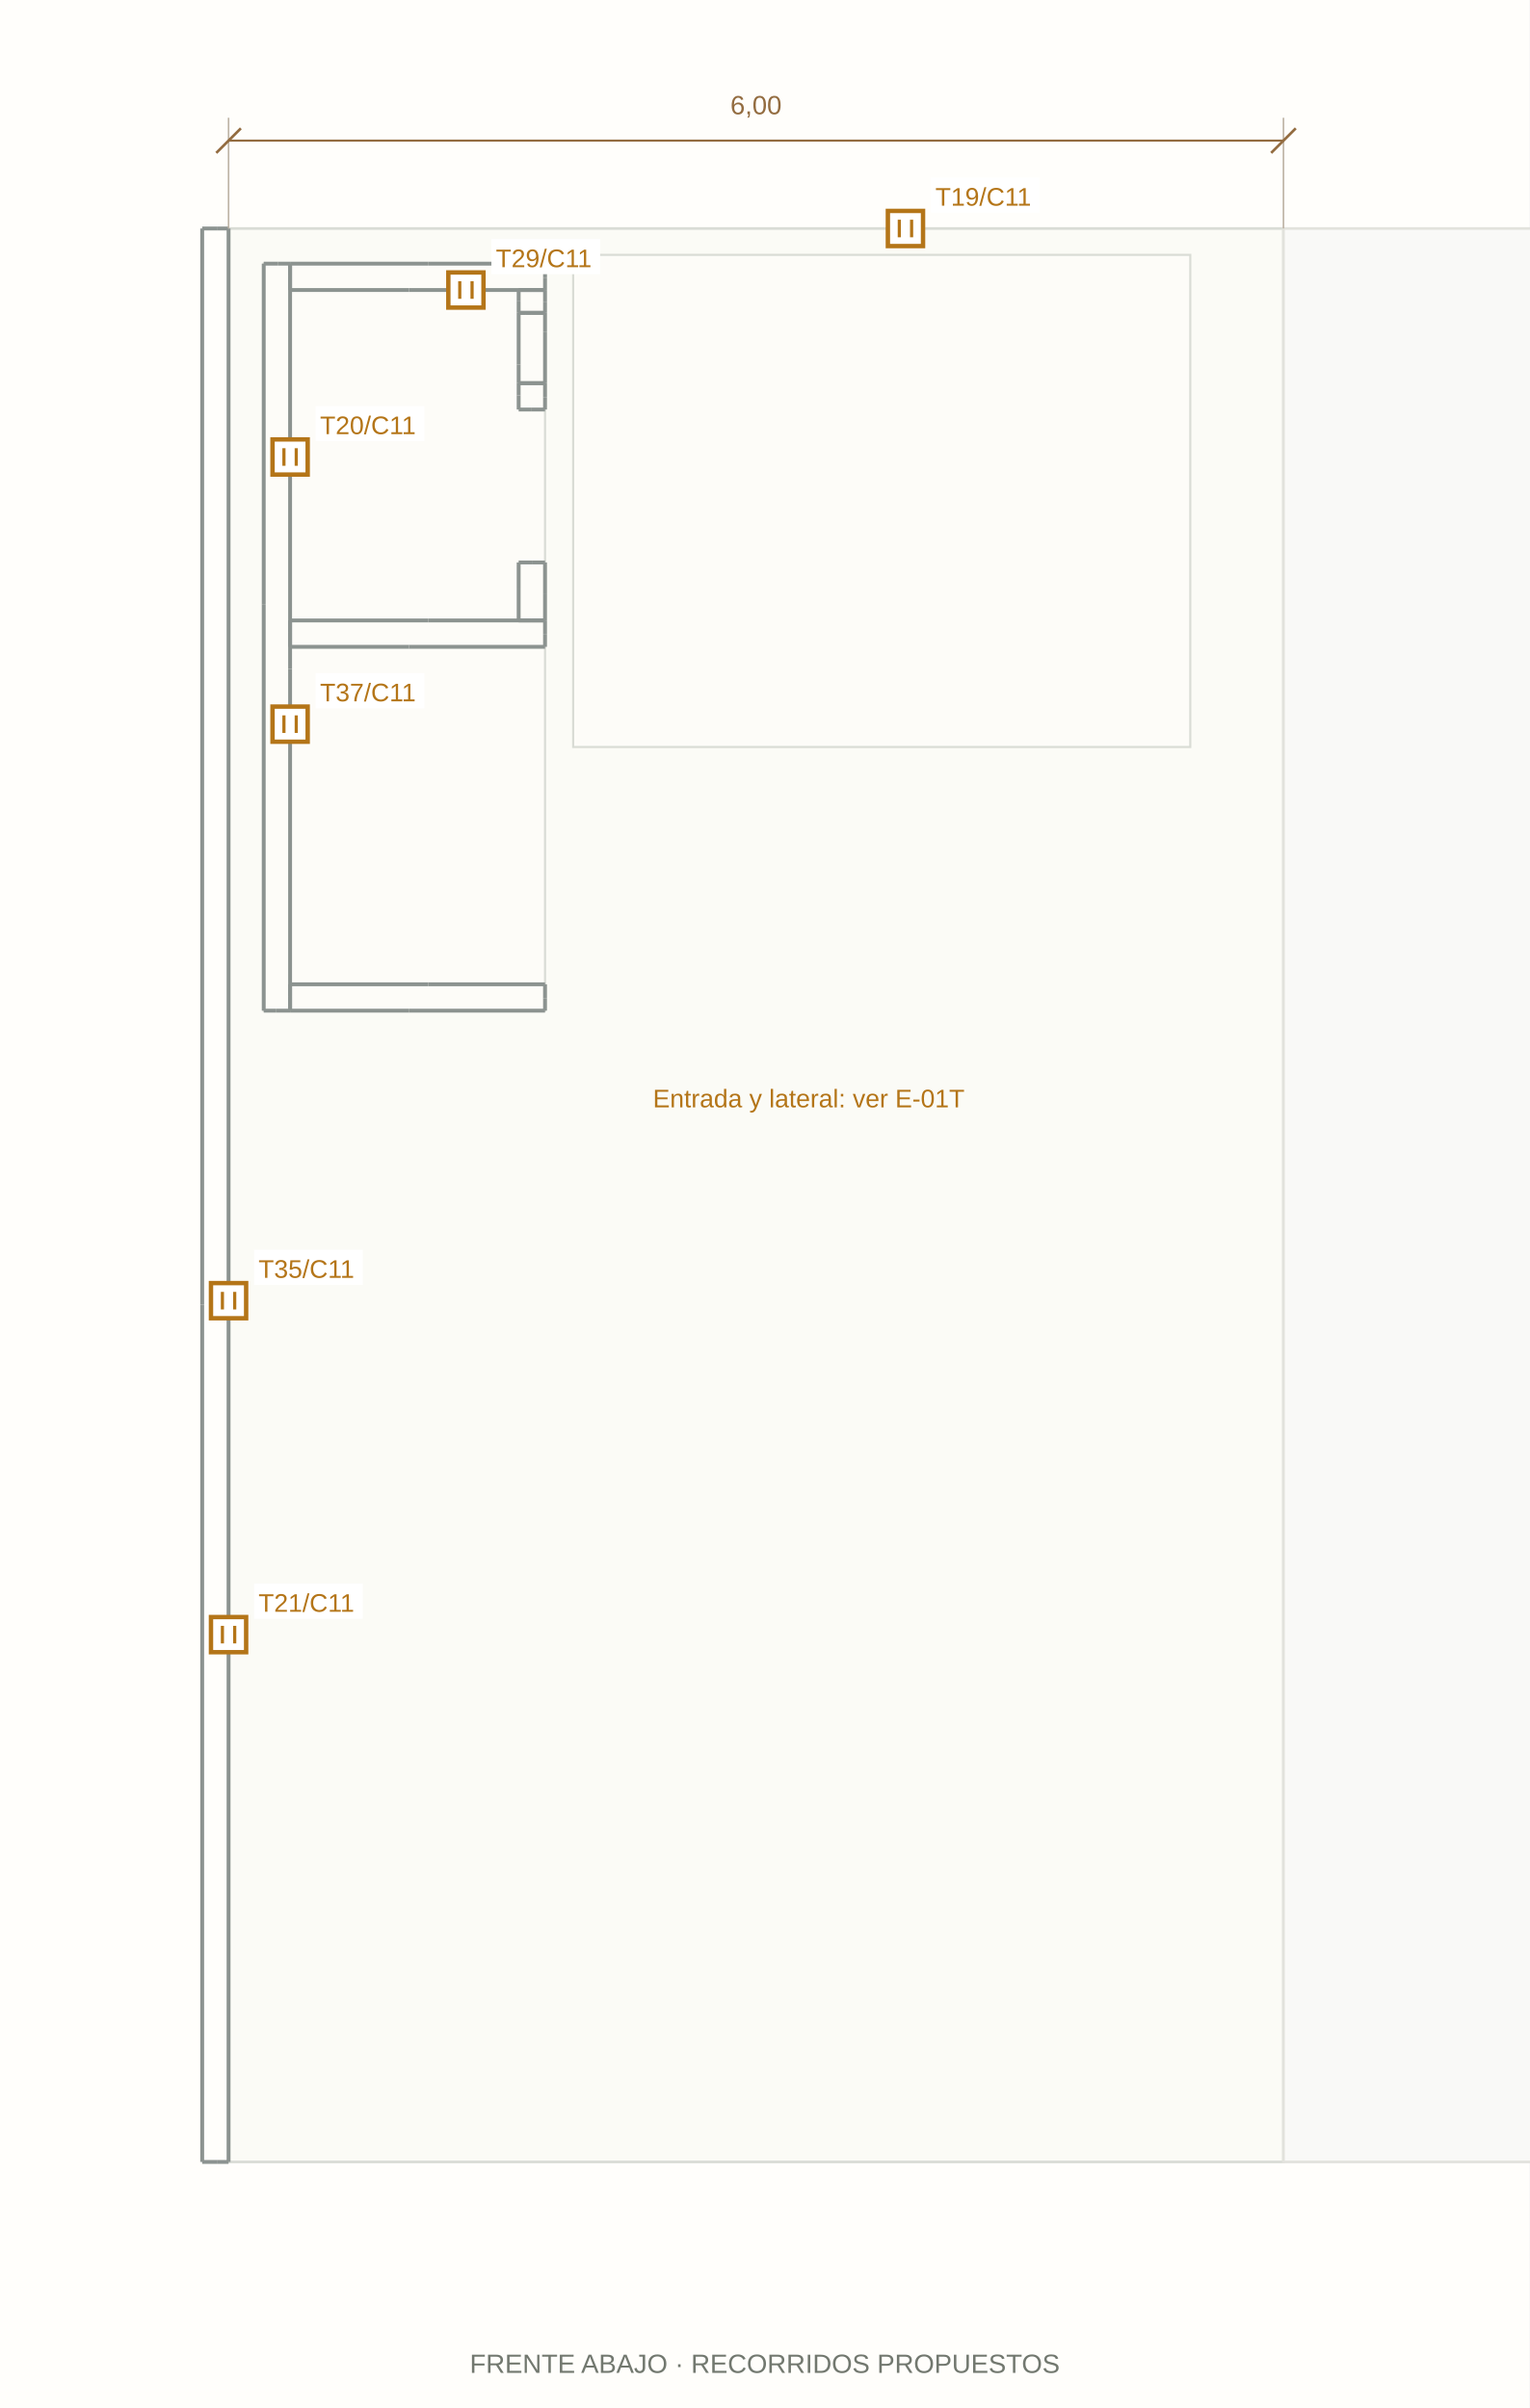
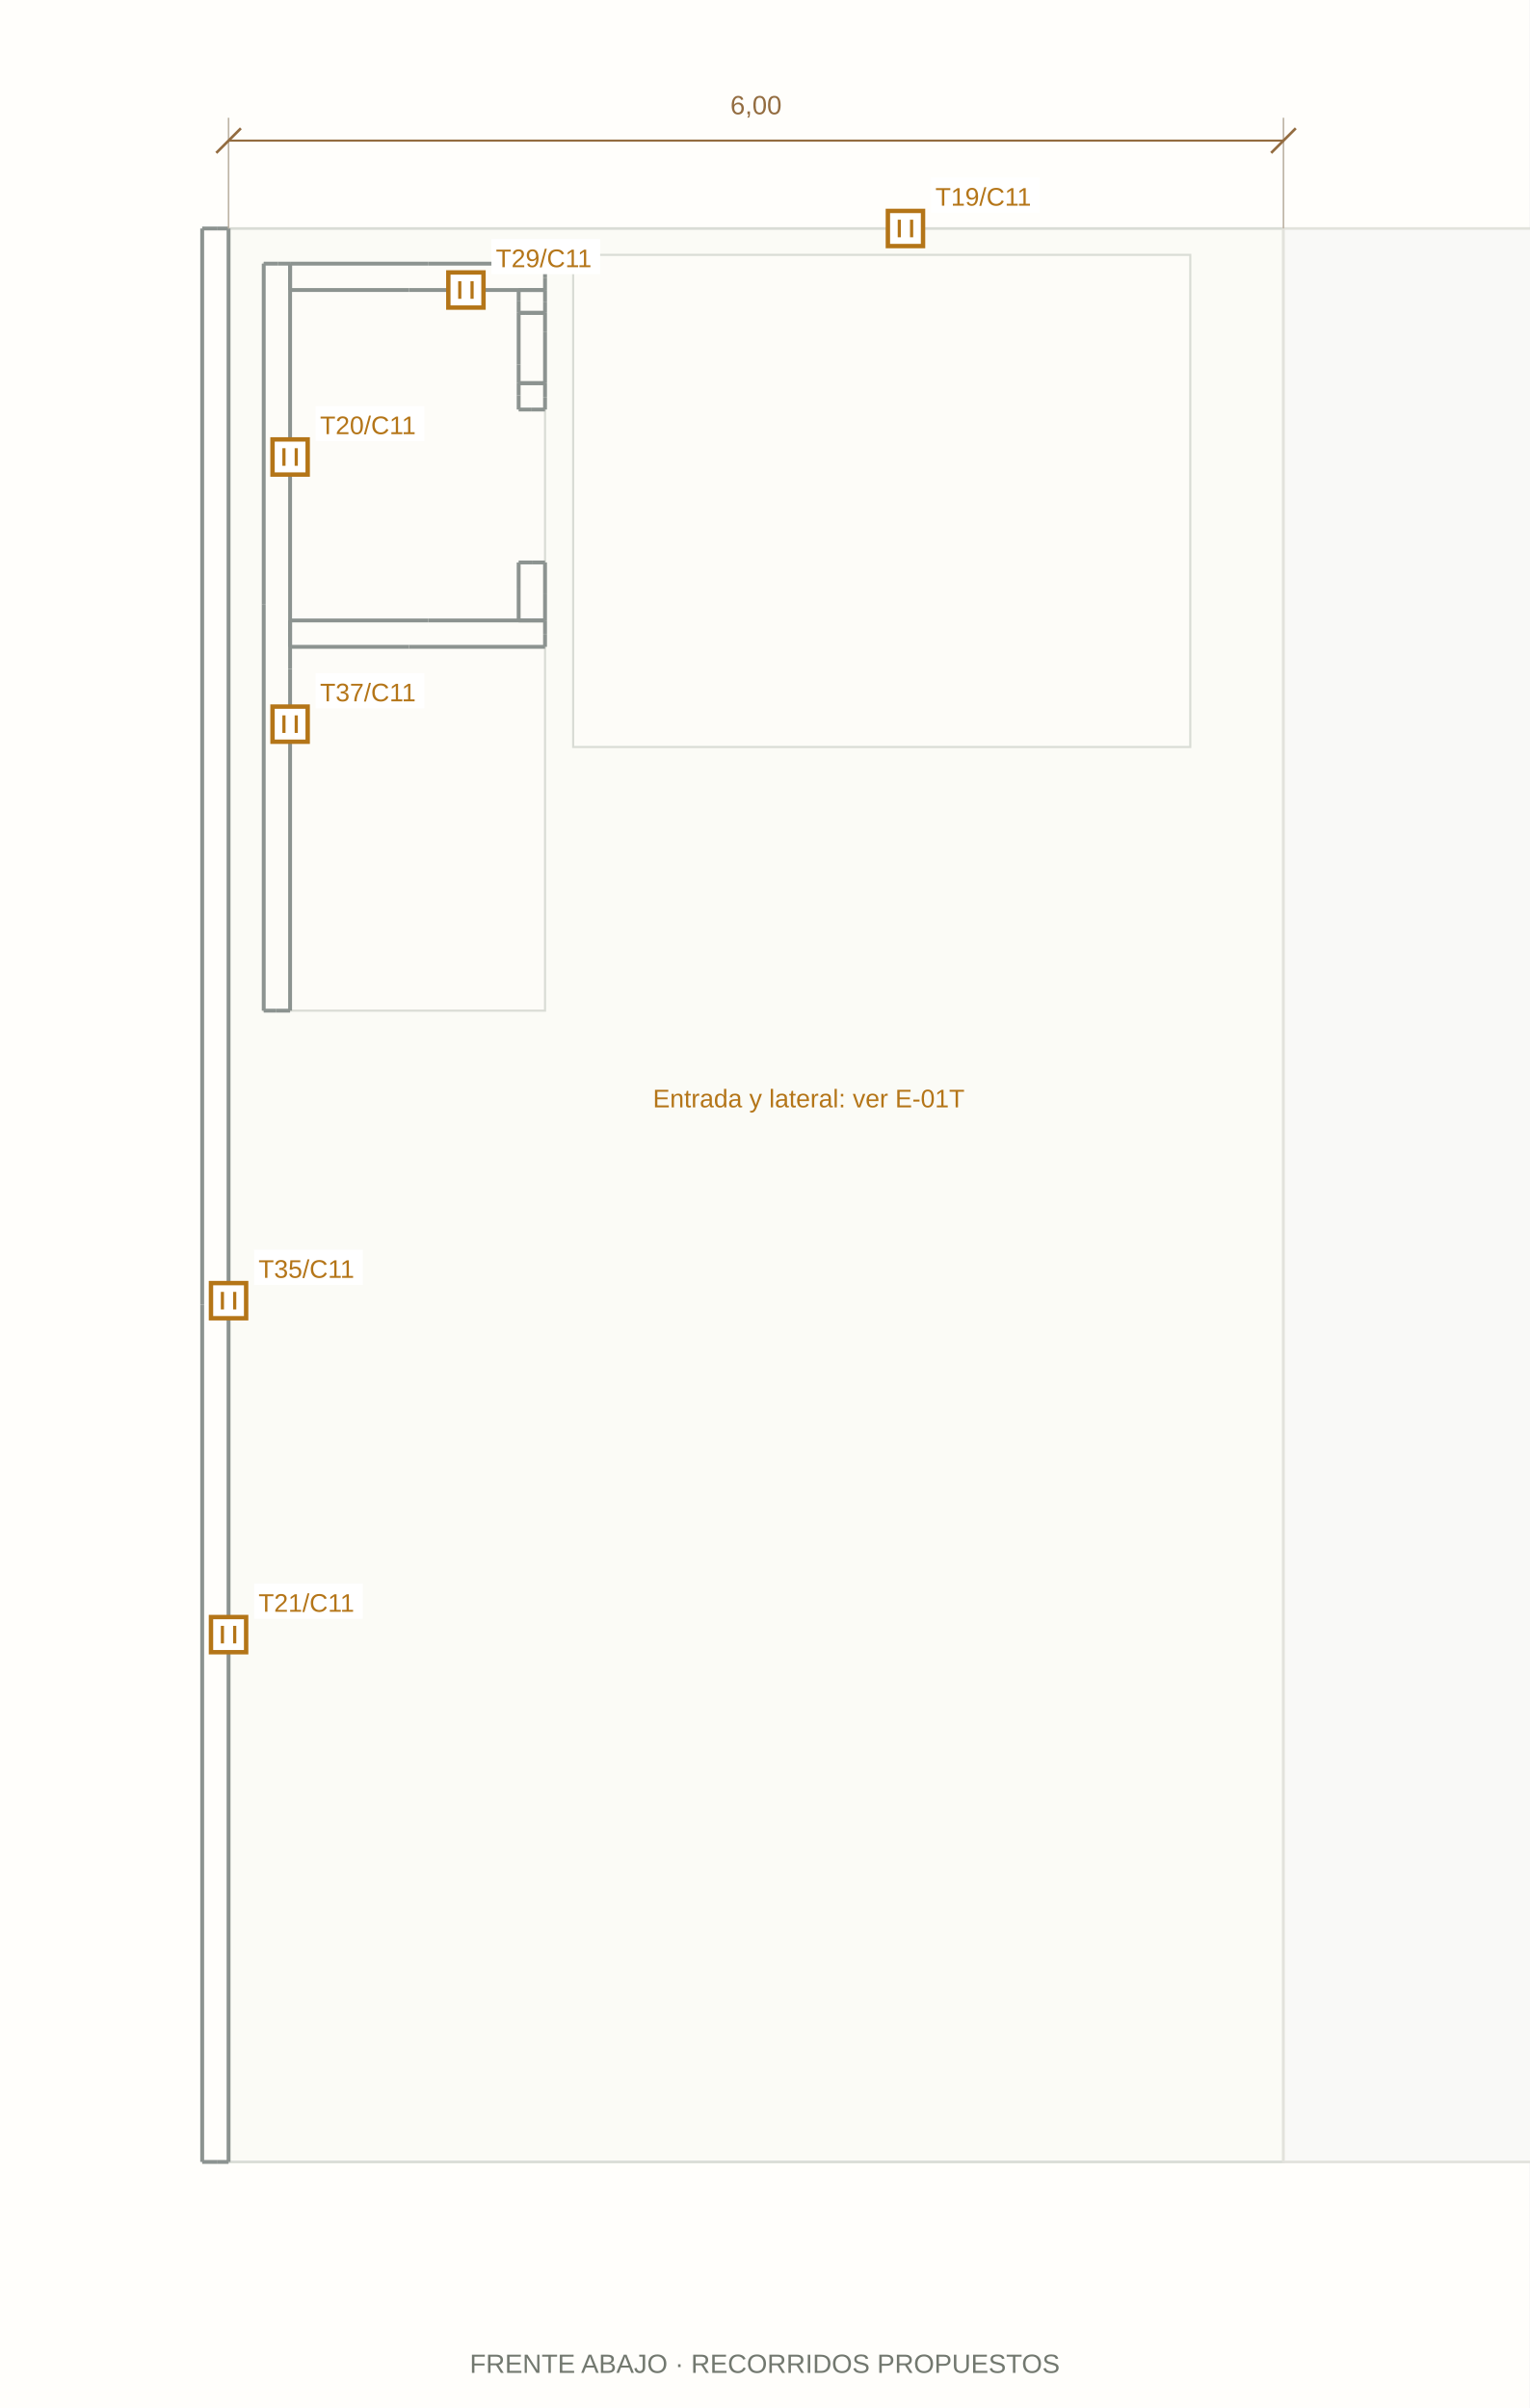
<svg xmlns="http://www.w3.org/2000/svg" viewBox="0 0 696 1096.0" role="img" aria-label="Tomacorrientes y equipos · Patio">
  <rect width="100%" height="100%" fill="#fffefb" />
  <polygon points="104.0,984.0 584.0,984.0 584.0,104.0 104.0,104.0" fill="#fbfbf6" stroke="#d9dcd5" stroke-width="1.2" />
  <polygon points="584.0,984.0 824.0,984.0 824.0,104.0 584.0,104.0" fill="#f9f9f7" stroke="#e2e2dc" stroke-width="1.2" />
  <polygon points="120.0,460.0 248.0,460.0 248.0,120.0 120.0,120.0" fill="#fdfcf8" stroke="#d9dcd5" stroke-width="0.96" />
  <polygon points="260.8,340.0 541.6,340.0 541.6,116.0 260.8,116.0" fill="#fdfcf8" stroke="#d9dcd5" stroke-width="0.96" />
  <polyline points="132.0,460.0 125.489,460.0" fill="none" stroke="#8c9390" stroke-width="1.76" />
  <polyline points="125.489,460.0 120.0,460.0" fill="none" stroke="#8c9390" stroke-width="1.76" />
  <polyline points="132.0,120.0 132.0,304.491" fill="none" stroke="#8c9390" stroke-width="1.76" />
  <polyline points="132.0,304.491 132.0,460.0" fill="none" stroke="#8c9390" stroke-width="1.76" />
  <polyline points="120.0,120.0 126.523,120.0" fill="none" stroke="#8c9390" stroke-width="1.76" />
  <polyline points="126.523,120.0 132.0,120.0" fill="none" stroke="#8c9390" stroke-width="1.76" />
  <polyline points="120.0,460.0 120.0,275.187" fill="none" stroke="#8c9390" stroke-width="1.76" />
  <polyline points="120.0,275.187 120.0,120.0" fill="none" stroke="#8c9390" stroke-width="1.76" />
-   <polyline points="248.0,460.0 186.144,460.0" fill="none" stroke="#8c9390" stroke-width="1.76" />
-   <polyline points="186.144,460.0 132.0,460.0" fill="none" stroke="#8c9390" stroke-width="1.76" />
-   <polyline points="248.0,448.0 248.0,454.399" fill="none" stroke="#8c9390" stroke-width="1.76" />
-   <polyline points="248.0,454.399 248.0,460.0" fill="none" stroke="#8c9390" stroke-width="1.76" />
-   <polyline points="132.0,448.0 194.944,448.0" fill="none" stroke="#8c9390" stroke-width="1.76" />
-   <polyline points="194.944,448.0 248.0,448.0" fill="none" stroke="#8c9390" stroke-width="1.76" />
-   <polyline points="132.0,460.0 132.0,453.489" fill="none" stroke="#8c9390" stroke-width="1.76" />
-   <polyline points="132.0,453.489 132.0,448.0" fill="none" stroke="#8c9390" stroke-width="1.76" />
  <polyline points="248.0,294.4 186.144,294.4" fill="none" stroke="#8c9390" stroke-width="1.76" />
  <polyline points="186.144,294.4 132.0,294.4" fill="none" stroke="#8c9390" stroke-width="1.76" />
  <polyline points="248.0,282.4 248.0,288.799" fill="none" stroke="#8c9390" stroke-width="1.76" />
  <polyline points="248.0,288.799 248.0,294.4" fill="none" stroke="#8c9390" stroke-width="1.76" />
  <polyline points="132.0,282.4 194.944,282.4" fill="none" stroke="#8c9390" stroke-width="1.76" />
  <polyline points="194.944,282.4 248.0,282.4" fill="none" stroke="#8c9390" stroke-width="1.76" />
  <polyline points="132.0,294.4 132.0,287.889" fill="none" stroke="#8c9390" stroke-width="1.76" />
  <polyline points="132.0,287.889 132.0,282.4" fill="none" stroke="#8c9390" stroke-width="1.76" />
  <polyline points="248.0,132.0 186.144,132.0" fill="none" stroke="#8c9390" stroke-width="1.76" />
  <polyline points="186.144,132.0 132.0,132.0" fill="none" stroke="#8c9390" stroke-width="1.76" />
  <polyline points="248.0,120.0 248.0,126.399" fill="none" stroke="#8c9390" stroke-width="1.76" />
  <polyline points="248.0,126.399 248.0,132.0" fill="none" stroke="#8c9390" stroke-width="1.76" />
  <polyline points="132.0,120.0 194.944,120.0" fill="none" stroke="#8c9390" stroke-width="1.76" />
  <polyline points="194.944,120.0 248.0,120.0" fill="none" stroke="#8c9390" stroke-width="1.76" />
  <polyline points="132.0,132.0 132.0,125.489" fill="none" stroke="#8c9390" stroke-width="1.76" />
  <polyline points="132.0,125.489 132.0,120.0" fill="none" stroke="#8c9390" stroke-width="1.76" />
  <polyline points="248.0,282.4 241.601,282.4" fill="none" stroke="#8c9390" stroke-width="1.76" />
  <polyline points="241.601,282.4 236.0,282.4" fill="none" stroke="#8c9390" stroke-width="1.76" />
  <polyline points="248.0,256.0 248.0,270.078" fill="none" stroke="#8c9390" stroke-width="1.76" />
  <polyline points="248.0,270.078 248.0,282.4" fill="none" stroke="#8c9390" stroke-width="1.76" />
  <polyline points="236.0,256.0 242.411,256.0" fill="none" stroke="#8c9390" stroke-width="1.76" />
  <polyline points="242.411,256.0 248.0,256.0" fill="none" stroke="#8c9390" stroke-width="1.76" />
  <polyline points="236.0,282.4 236.0,268.296" fill="none" stroke="#8c9390" stroke-width="1.76" />
  <polyline points="236.0,268.296 236.0,256.0" fill="none" stroke="#8c9390" stroke-width="1.76" />
  <polyline points="248.0,186.4 241.601,186.4" fill="none" stroke="#8c9390" stroke-width="1.76" />
  <polyline points="241.601,186.4 236.0,186.4" fill="none" stroke="#8c9390" stroke-width="1.76" />
  <polyline points="248.0,174.4 248.0,180.799" fill="none" stroke="#8c9390" stroke-width="1.76" />
  <polyline points="248.0,180.799 248.0,186.4" fill="none" stroke="#8c9390" stroke-width="1.76" />
  <polyline points="236.0,174.4 242.411,174.4" fill="none" stroke="#8c9390" stroke-width="1.76" />
  <polyline points="242.411,174.4 248.0,174.4" fill="none" stroke="#8c9390" stroke-width="1.76" />
  <polyline points="236.0,186.4 236.0,179.989" fill="none" stroke="#8c9390" stroke-width="1.76" />
  <polyline points="236.0,179.989 236.0,174.4" fill="none" stroke="#8c9390" stroke-width="1.76" />
  <polyline points="248.0,142.4 241.601,142.4" fill="none" stroke="#8c9390" stroke-width="1.76" />
  <polyline points="241.601,142.4 236.0,142.4" fill="none" stroke="#8c9390" stroke-width="1.76" />
  <polyline points="248.0,132.0 248.0,137.546" fill="none" stroke="#8c9390" stroke-width="1.76" />
  <polyline points="248.0,137.546 248.0,142.4" fill="none" stroke="#8c9390" stroke-width="1.76" />
  <polyline points="236.0,132.0 242.411,132.0" fill="none" stroke="#8c9390" stroke-width="1.76" />
  <polyline points="242.411,132.0 248.0,132.0" fill="none" stroke="#8c9390" stroke-width="1.76" />
  <polyline points="236.0,142.4 236.0,136.844" fill="none" stroke="#8c9390" stroke-width="1.76" />
  <polyline points="236.0,136.844 236.0,132.0" fill="none" stroke="#8c9390" stroke-width="1.76" />
  <polyline points="248.0,174.4 244.8,174.4" fill="none" stroke="#8c9390" stroke-width="1.76" />
  <polyline points="244.8,174.4 236.0,174.4" fill="none" stroke="#8c9390" stroke-width="1.76" />
  <polyline points="248.0,142.4 248.0,150.933" fill="none" stroke="#8c9390" stroke-width="1.76" />
  <polyline points="248.0,150.933 248.0,174.4" fill="none" stroke="#8c9390" stroke-width="1.76" />
  <polyline points="236.0,142.4 239.2,142.4" fill="none" stroke="#8c9390" stroke-width="1.76" />
  <polyline points="239.2,142.4 248.0,142.4" fill="none" stroke="#8c9390" stroke-width="1.76" />
  <polyline points="236.0,174.4 236.0,165.867" fill="none" stroke="#8c9390" stroke-width="1.76" />
  <polyline points="236.0,165.867 236.0,142.4" fill="none" stroke="#8c9390" stroke-width="1.76" />
  <polyline points="92.0,984.0 92.0,593.867" fill="none" stroke="#8c9390" stroke-width="1.76" />
  <polyline points="92.0,593.867 92.0,104.0" fill="none" stroke="#8c9390" stroke-width="1.76" />
  <polyline points="104.0,984.0 104.0,593.867" fill="none" stroke="#8c9390" stroke-width="1.76" />
  <polyline points="104.0,593.867 104.0,104.0" fill="none" stroke="#8c9390" stroke-width="1.76" />
  <polyline points="104.0,984.0 98.68,984.0" fill="none" stroke="#8c9390" stroke-width="1.76" />
  <polyline points="98.68,984.0 92.0,984.0" fill="none" stroke="#8c9390" stroke-width="1.76" />
  <polyline points="104.0,104.0 98.68,104.0" fill="none" stroke="#8c9390" stroke-width="1.76" />
  <polyline points="98.68,104.0 92.0,104.0" fill="none" stroke="#8c9390" stroke-width="1.76" />
  <polyline points="104.0,104.0 104.0,53.6" fill="none" stroke="#bdb3a4" stroke-width="0.72" data-plan-dimensions="true" />
  <polyline points="584.0,104.0 584.0,53.6" fill="none" stroke="#bdb3a4" stroke-width="0.72" data-plan-dimensions="true" />
  <polyline points="104.0,64.0 584.0,64.0" fill="none" stroke="#936c40" stroke-width="0.96" data-plan-dimensions="true" />
  <polyline points="98.4,69.6 109.6,58.4" fill="none" stroke="#936c40" stroke-width="1.2" data-plan-dimensions="true" />
  <polyline points="578.4,69.6 589.6,58.4" fill="none" stroke="#936c40" stroke-width="1.2" data-plan-dimensions="true" />
  <text x="344.0" y="52.0" font-family="Arial,sans-serif" font-size="12.0" fill="#936c40" text-anchor="middle" data-plan-dimensions="true">6,00</text>
  <text x="348.0" y="1080.0" font-family="Arial,sans-serif" font-size="12.0" fill="#72786f" text-anchor="middle">FRENTE ABAJO · RECORRIDOS PROPUESTOS</text>
  <polygon points="404.0,112.0 420.0,112.0 420.0,96.0 404.0,96.0" fill="#ffffff" stroke="#b47518" stroke-width="2.0" />
  <polyline points="409.2,108.0 409.2,100.0" fill="none" stroke="#b47518" stroke-width="1.44" />
  <polyline points="414.8,108.0 414.8,100.0" fill="none" stroke="#b47518" stroke-width="1.44" />
  <polygon points="423.6,96.8 473.072,96.8 473.072,80.8 423.6,80.8" fill="#ffffff" stroke="none" stroke-width="0" />
  <text x="425.6" y="93.6" font-family="Arial,sans-serif" font-size="11.6" fill="#b47518" text-anchor="start">T19/C11</text>
  <polygon points="124.0,216.0 140.0,216.0 140.0,200.0 124.0,200.0" fill="#ffffff" stroke="#b47518" stroke-width="2.0" />
  <polyline points="129.2,212.0 129.2,204.0" fill="none" stroke="#b47518" stroke-width="1.44" />
  <polyline points="134.8,212.0 134.8,204.0" fill="none" stroke="#b47518" stroke-width="1.44" />
  <polygon points="143.6,200.8 193.072,200.8 193.072,184.8 143.6,184.8" fill="#ffffff" stroke="none" stroke-width="0" />
  <text x="145.6" y="197.6" font-family="Arial,sans-serif" font-size="11.6" fill="#b47518" text-anchor="start">T20/C11</text>
  <polygon points="204.0,140.0 220.0,140.0 220.0,124.0 204.0,124.0" fill="#ffffff" stroke="#b47518" stroke-width="2.0" />
  <polyline points="209.2,136.0 209.2,128.0" fill="none" stroke="#b47518" stroke-width="1.44" />
  <polyline points="214.8,136.0 214.8,128.0" fill="none" stroke="#b47518" stroke-width="1.44" />
  <polygon points="223.6,124.8 273.072,124.8 273.072,108.8 223.6,108.8" fill="#ffffff" stroke="none" stroke-width="0" />
  <text x="225.6" y="121.6" font-family="Arial,sans-serif" font-size="11.6" fill="#b47518" text-anchor="start">T29/C11</text>
  <polygon points="96.0,752.0 112.0,752.0 112.0,736.0 96.0,736.0" fill="#ffffff" stroke="#b47518" stroke-width="2.0" />
  <polyline points="101.2,748.0 101.2,740.0" fill="none" stroke="#b47518" stroke-width="1.44" />
  <polyline points="106.8,748.0 106.8,740.0" fill="none" stroke="#b47518" stroke-width="1.44" />
  <polygon points="115.6,736.8 165.072,736.8 165.072,720.8 115.6,720.8" fill="#ffffff" stroke="none" stroke-width="0" />
  <text x="117.6" y="733.6" font-family="Arial,sans-serif" font-size="11.6" fill="#b47518" text-anchor="start">T21/C11</text>
  <polygon points="96.0,600.0 112.0,600.0 112.0,584.0 96.0,584.0" fill="#ffffff" stroke="#b47518" stroke-width="2.0" />
  <polyline points="101.2,596.0 101.2,588.0" fill="none" stroke="#b47518" stroke-width="1.44" />
  <polyline points="106.8,596.0 106.8,588.0" fill="none" stroke="#b47518" stroke-width="1.44" />
  <polygon points="115.6,584.8 165.072,584.8 165.072,568.8 115.6,568.8" fill="#ffffff" stroke="none" stroke-width="0" />
  <text x="117.6" y="581.6" font-family="Arial,sans-serif" font-size="11.6" fill="#b47518" text-anchor="start">T35/C11</text>
  <polygon points="124.0,337.6 140.0,337.6 140.0,321.6 124.0,321.6" fill="#ffffff" stroke="#b47518" stroke-width="2.0" />
  <polyline points="129.2,333.6 129.2,325.6" fill="none" stroke="#b47518" stroke-width="1.44" />
  <polyline points="134.8,333.6 134.8,325.6" fill="none" stroke="#b47518" stroke-width="1.44" />
  <polygon points="143.6,322.4 193.072,322.4 193.072,306.4 143.6,306.4" fill="#ffffff" stroke="none" stroke-width="0" />
  <text x="145.6" y="319.2" font-family="Arial,sans-serif" font-size="11.6" fill="#b47518" text-anchor="start">T37/C11</text>
  <text x="368.0" y="504.0" font-family="Arial,sans-serif" font-size="11.6" fill="#b47518" text-anchor="middle">Entrada y lateral: ver E-01T</text>
</svg>
